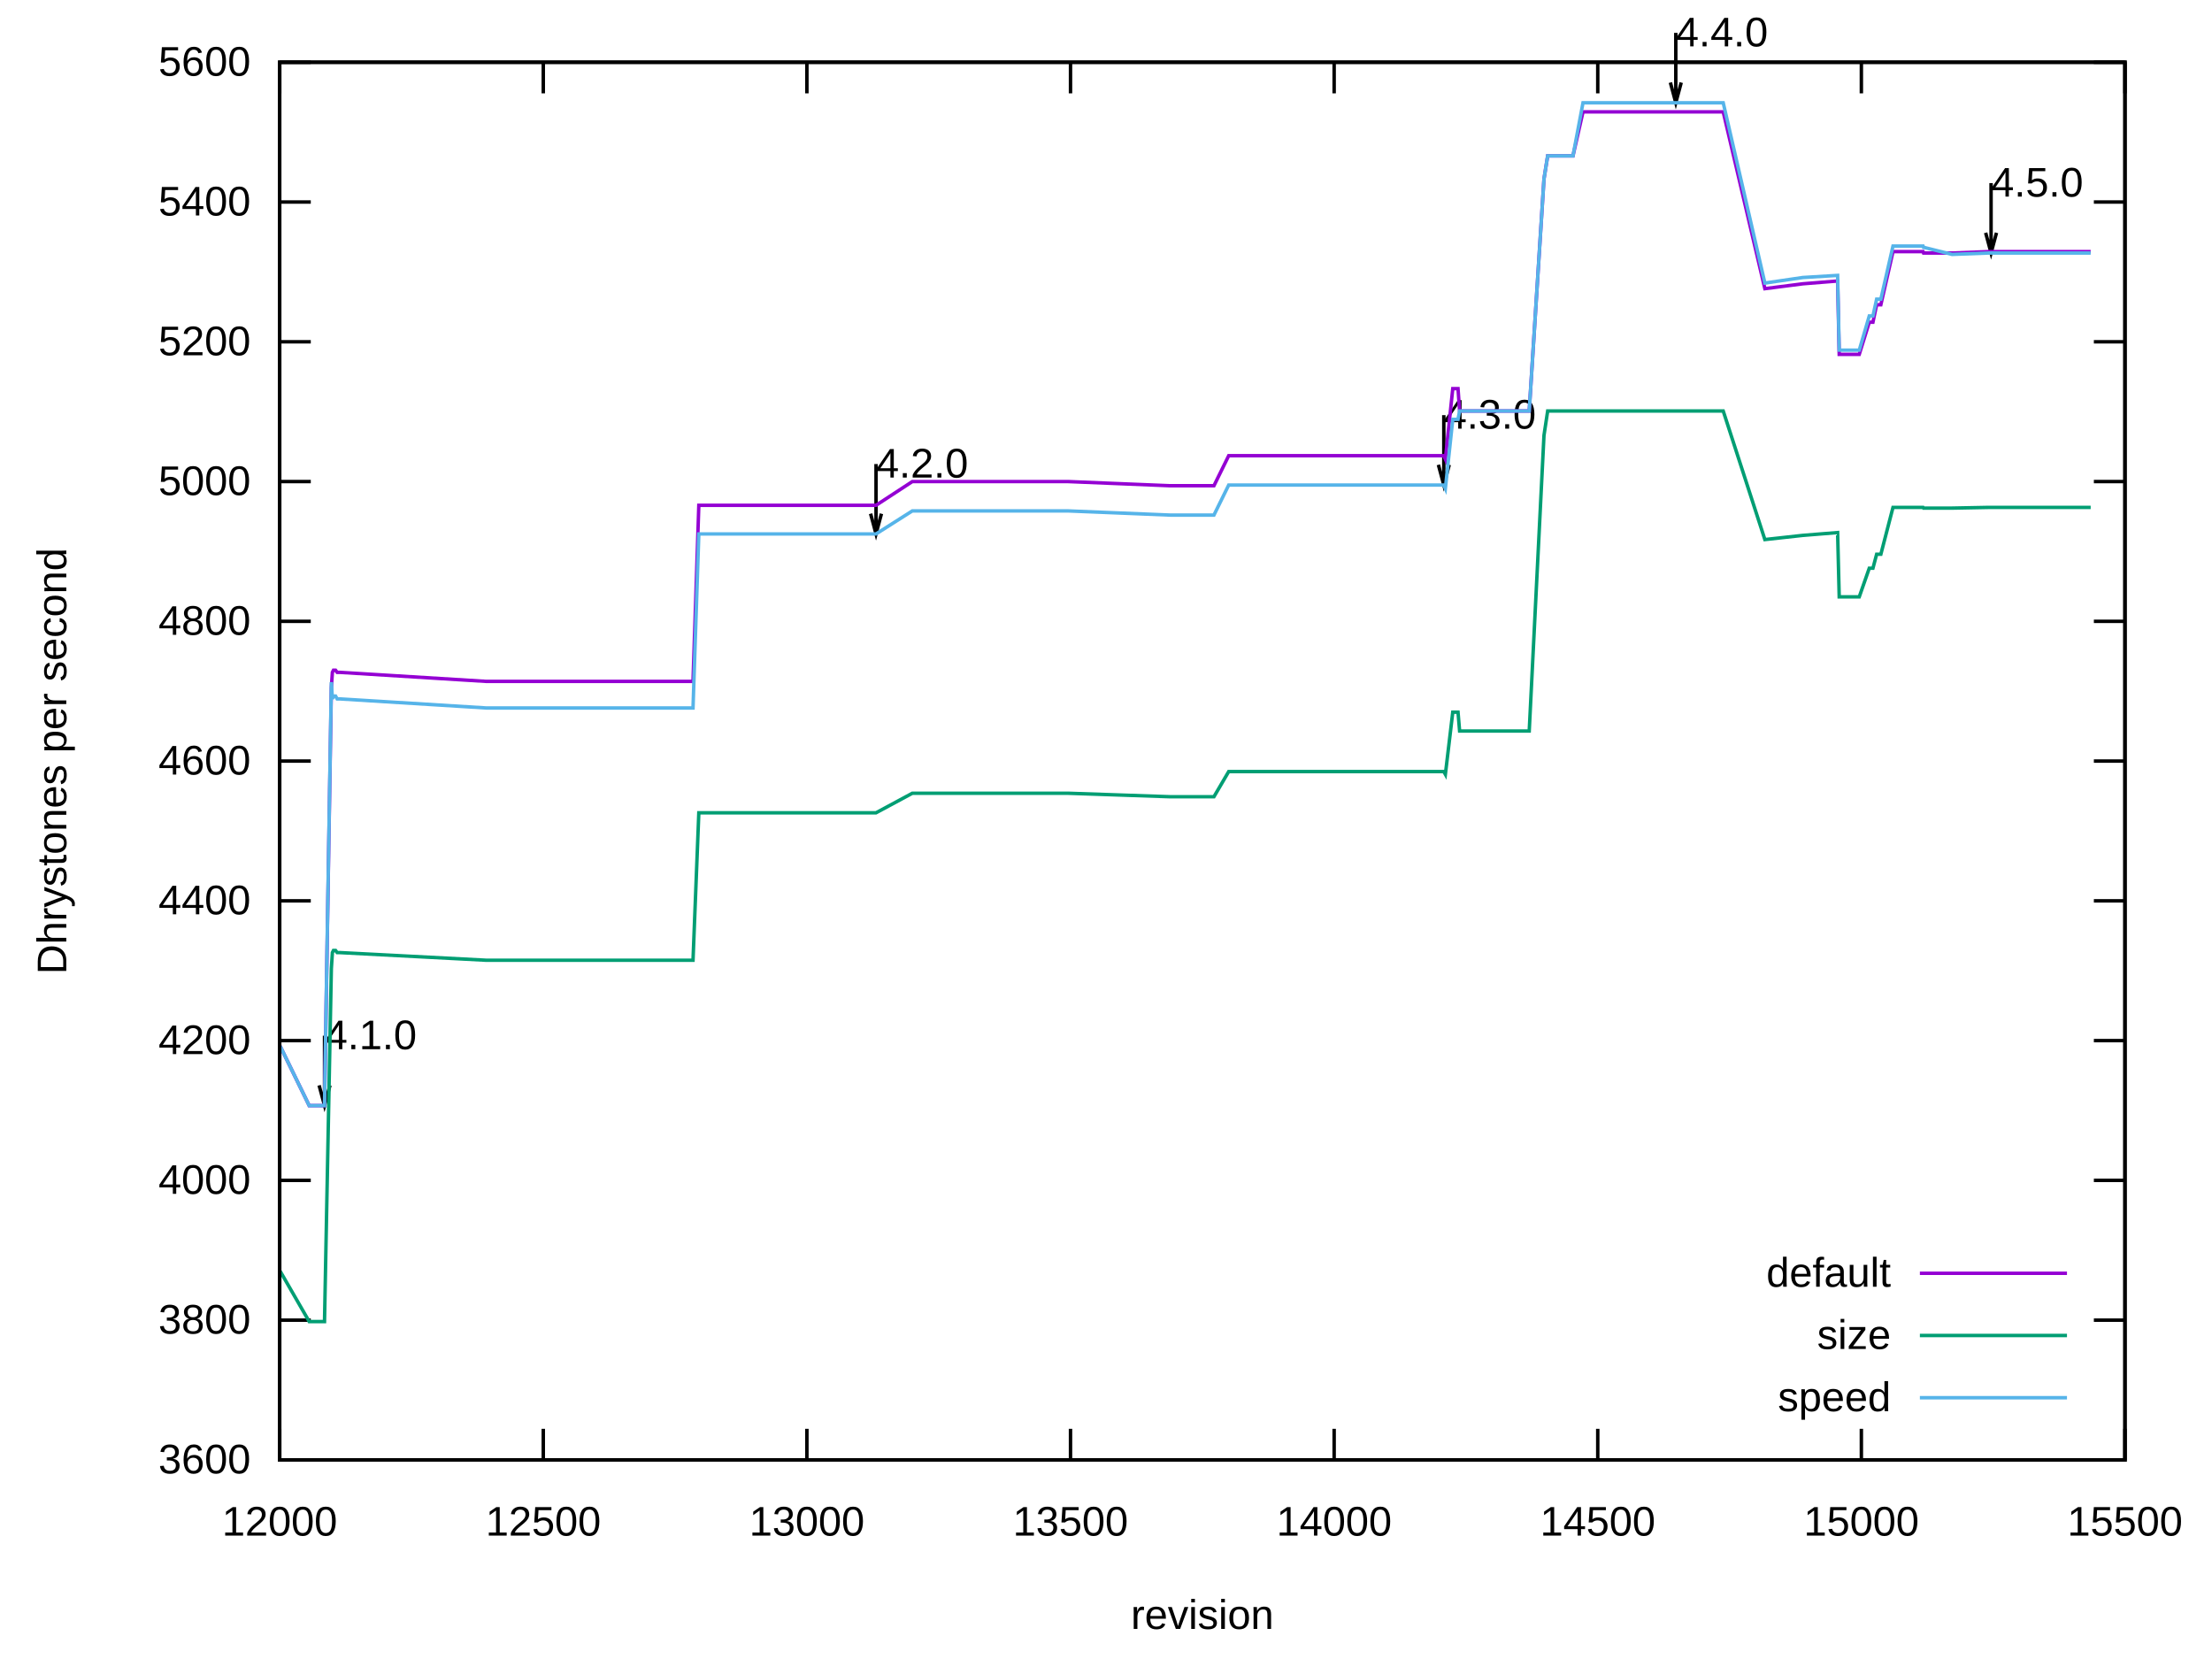
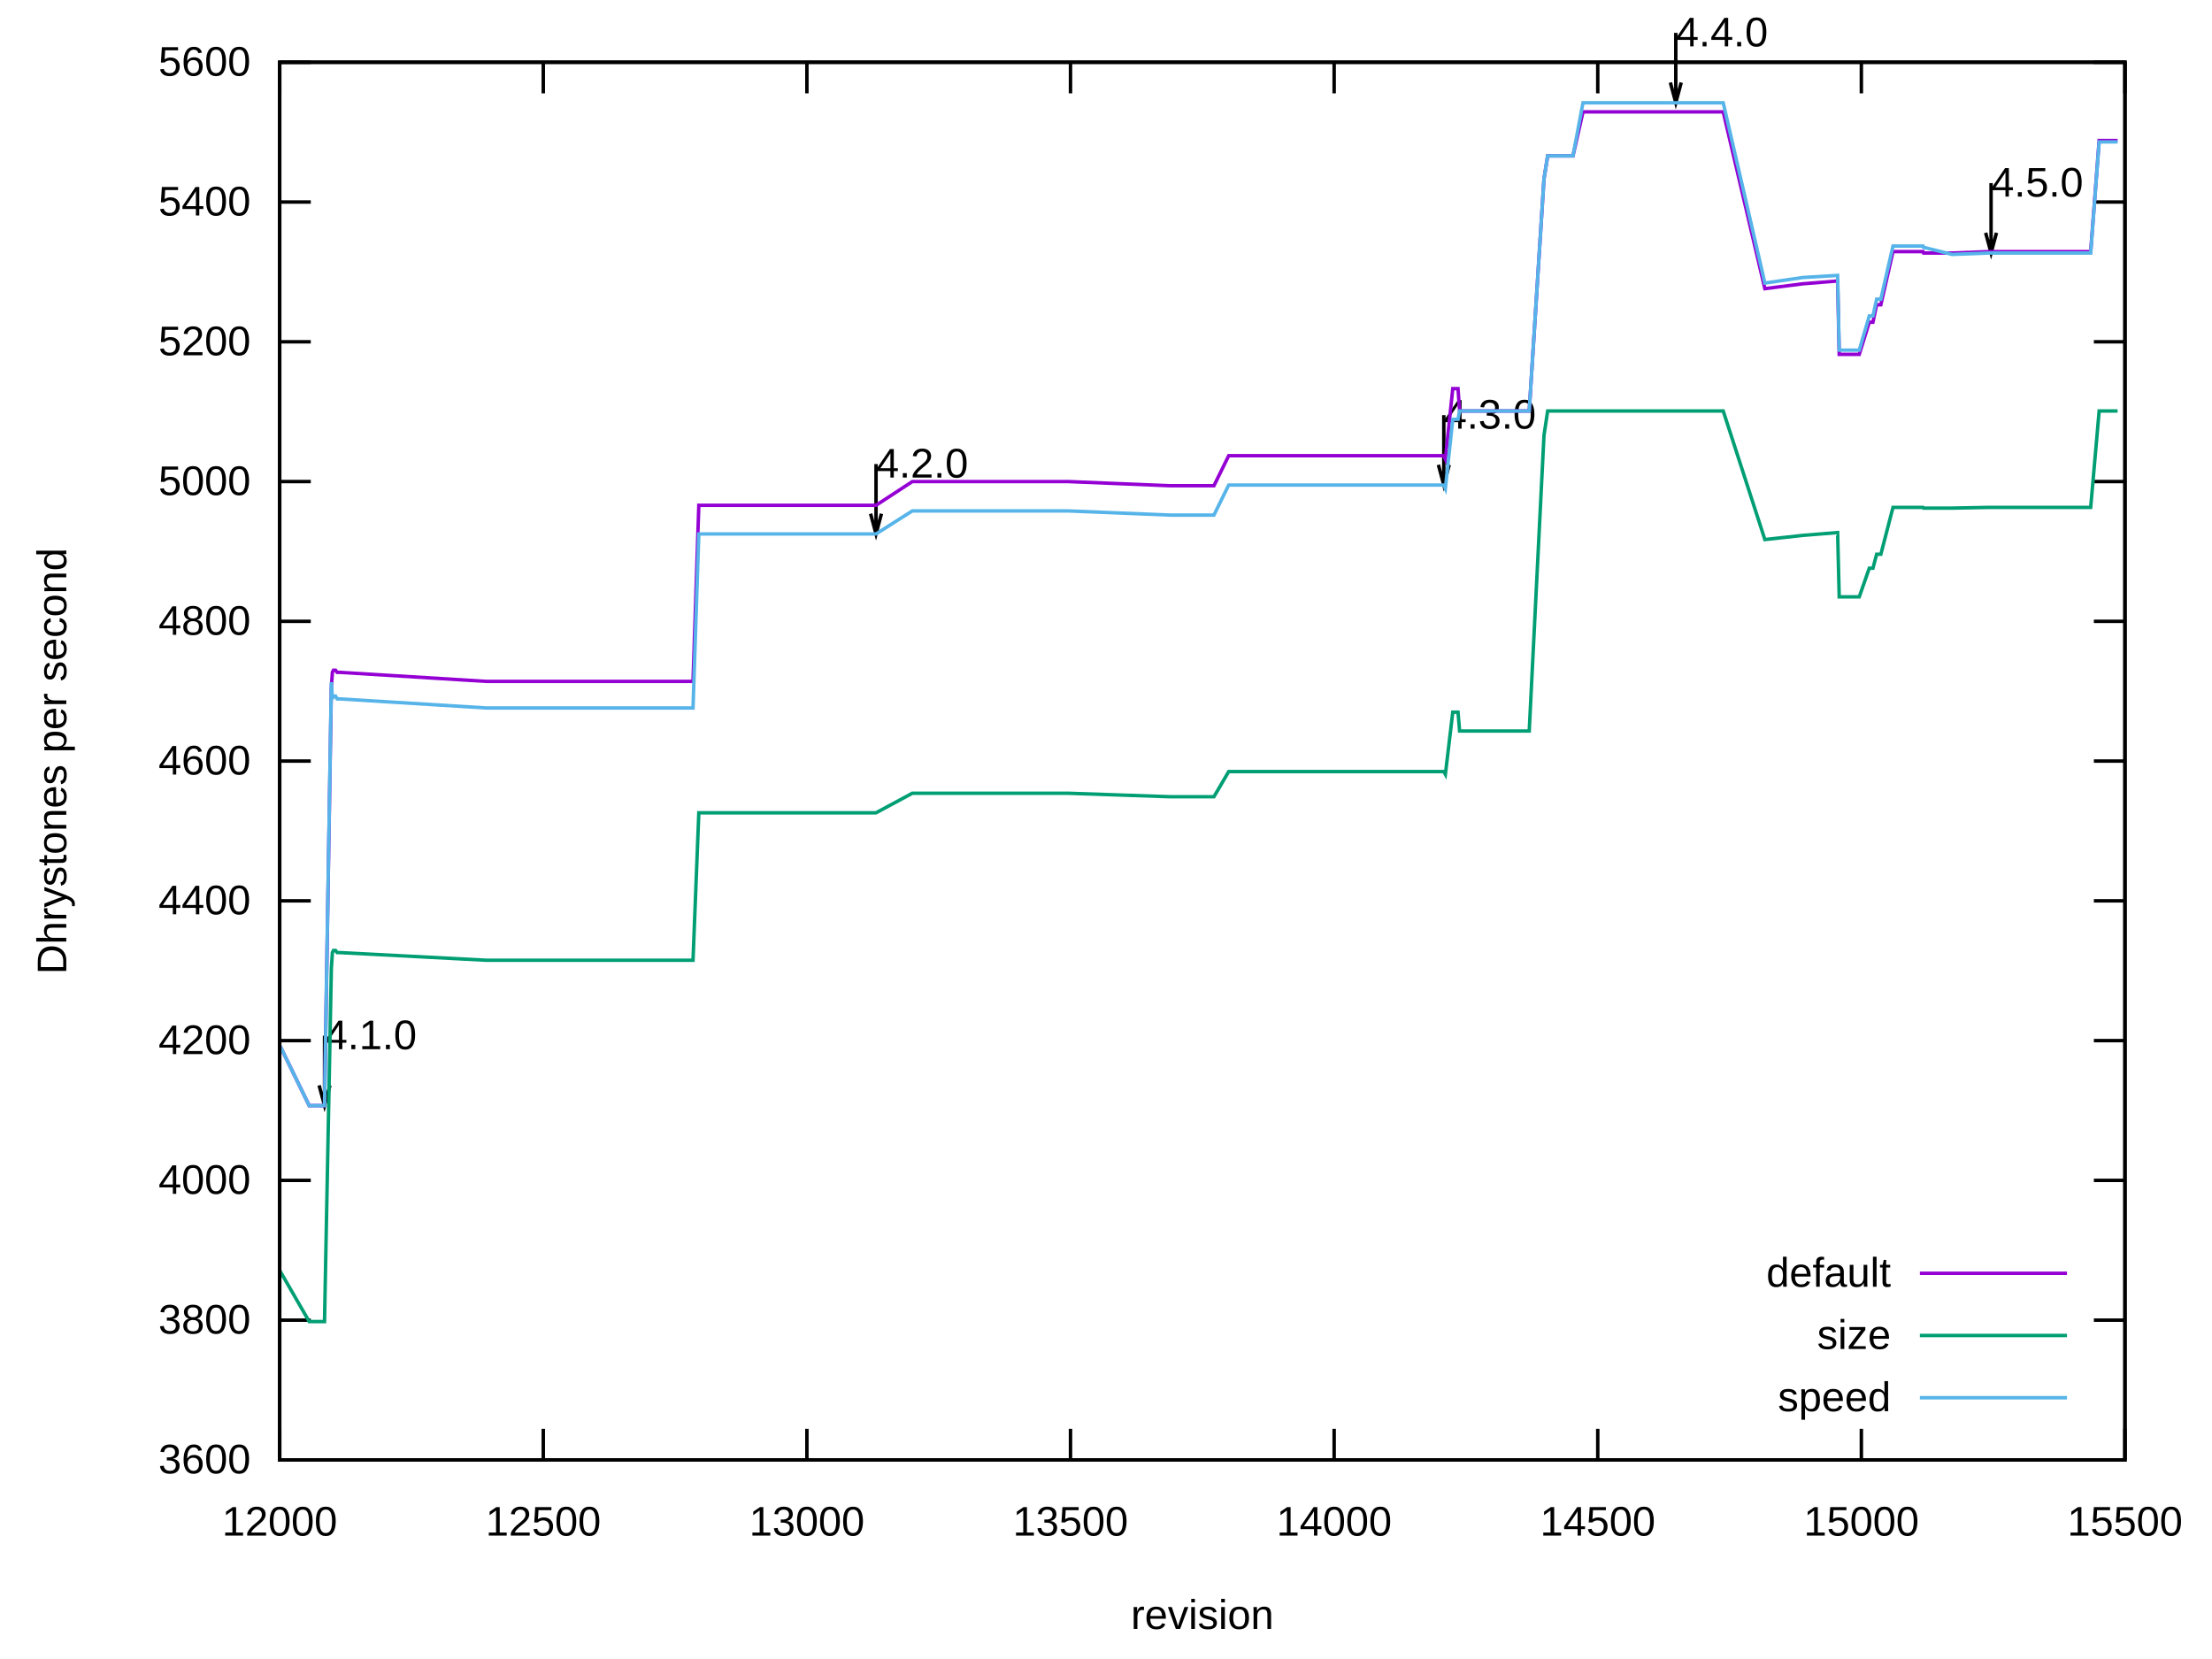
<svg xmlns="http://www.w3.org/2000/svg" xmlns:xlink="http://www.w3.org/1999/xlink" width="640" height="480" viewBox="0 0 640 480">
  <g id="gnuplot_canvas">
    <rect x="0" y="0" width="640" height="480" fill="none" />
    <defs>
      <circle id="gpDot" r="0.5" stroke-width="0.5" stroke="currentColor" />
      <path id="gpPt0" stroke-width="0.222" stroke="currentColor" d="M-1,0 h2 M0,-1 v2" />
      <path id="gpPt1" stroke-width="0.222" stroke="currentColor" d="M-1,-1 L1,1 M1,-1 L-1,1" />
      <path id="gpPt2" stroke-width="0.222" stroke="currentColor" d="M-1,0 L1,0 M0,-1 L0,1 M-1,-1 L1,1 M-1,1 L1,-1" />
      <rect id="gpPt3" stroke-width="0.222" stroke="currentColor" x="-1" y="-1" width="2" height="2" />
      <rect id="gpPt4" stroke-width="0.222" stroke="currentColor" fill="currentColor" x="-1" y="-1" width="2" height="2" />
      <circle id="gpPt5" stroke-width="0.222" stroke="currentColor" cx="0" cy="0" r="1" />
      <use xlink:href="#gpPt5" id="gpPt6" fill="currentColor" stroke="none" />
      <path id="gpPt7" stroke-width="0.222" stroke="currentColor" d="M0,-1.33 L-1.33,0.67 L1.33,0.67 z" />
      <use xlink:href="#gpPt7" id="gpPt8" fill="currentColor" stroke="none" />
      <use xlink:href="#gpPt7" id="gpPt9" stroke="currentColor" transform="rotate(180)" />
      <use xlink:href="#gpPt9" id="gpPt10" fill="currentColor" stroke="none" />
      <use xlink:href="#gpPt3" id="gpPt11" stroke="currentColor" transform="rotate(45)" />
      <use xlink:href="#gpPt11" id="gpPt12" fill="currentColor" stroke="none" />
      <path id="gpPt13" stroke-width="0.222" stroke="currentColor" d="M0,1.330 L1.265,0.411 L0.782,-1.067 L-0.782,-1.076 L-1.265,0.411 z" />
      <use xlink:href="#gpPt13" id="gpPt14" fill="currentColor" stroke="none" />
      <filter id="textbox" filterUnits="objectBoundingBox" x="0" y="0" height="1" width="1">
        <feFlood flood-color="white" flood-opacity="1" result="bgnd" />
        <feComposite in="SourceGraphic" in2="bgnd" operator="atop" />
      </filter>
      <filter id="greybox" filterUnits="objectBoundingBox" x="0" y="0" height="1" width="1">
        <feFlood flood-color="lightgrey" flood-opacity="1" result="grey" />
        <feComposite in="SourceGraphic" in2="grey" operator="atop" />
      </filter>
    </defs>
    <g fill="none" color="white" stroke="currentColor" stroke-width="1.00" stroke-linecap="butt" stroke-linejoin="miter">
</g>
    <g fill="none" color="black" stroke="currentColor" stroke-width="1.00" stroke-linecap="butt" stroke-linejoin="miter">
      <path stroke="black" d="M80.92,422.40 L89.92,422.40 M614.82,422.40 L605.82,422.40  " />
      <g transform="translate(72.53,426.30)" stroke="none" fill="black" font-family="Arial" font-size="12.00" text-anchor="end">
        <text>
          <tspan font-family="Arial"> 3600</tspan>
        </text>
      </g>
    </g>
    <g fill="none" color="black" stroke="currentColor" stroke-width="1.00" stroke-linecap="butt" stroke-linejoin="miter">
      <path stroke="black" d="M80.92,381.96 L89.92,381.96 M614.82,381.96 L605.82,381.96  " />
      <g transform="translate(72.53,385.86)" stroke="none" fill="black" font-family="Arial" font-size="12.00" text-anchor="end">
        <text>
          <tspan font-family="Arial"> 3800</tspan>
        </text>
      </g>
    </g>
    <g fill="none" color="black" stroke="currentColor" stroke-width="1.00" stroke-linecap="butt" stroke-linejoin="miter">
      <path stroke="black" d="M80.92,341.52 L89.92,341.52 M614.82,341.52 L605.82,341.52  " />
      <g transform="translate(72.53,345.42)" stroke="none" fill="black" font-family="Arial" font-size="12.00" text-anchor="end">
        <text>
          <tspan font-family="Arial"> 4000</tspan>
        </text>
      </g>
    </g>
    <g fill="none" color="black" stroke="currentColor" stroke-width="1.00" stroke-linecap="butt" stroke-linejoin="miter">
      <path stroke="black" d="M80.92,301.08 L89.92,301.08 M614.82,301.08 L605.82,301.08  " />
      <g transform="translate(72.53,304.98)" stroke="none" fill="black" font-family="Arial" font-size="12.00" text-anchor="end">
        <text>
          <tspan font-family="Arial"> 4200</tspan>
        </text>
      </g>
    </g>
    <g fill="none" color="black" stroke="currentColor" stroke-width="1.00" stroke-linecap="butt" stroke-linejoin="miter">
      <path stroke="black" d="M80.92,260.64 L89.92,260.64 M614.82,260.64 L605.82,260.64  " />
      <g transform="translate(72.53,264.54)" stroke="none" fill="black" font-family="Arial" font-size="12.00" text-anchor="end">
        <text>
          <tspan font-family="Arial"> 4400</tspan>
        </text>
      </g>
    </g>
    <g fill="none" color="black" stroke="currentColor" stroke-width="1.00" stroke-linecap="butt" stroke-linejoin="miter">
      <path stroke="black" d="M80.92,220.20 L89.92,220.20 M614.82,220.20 L605.82,220.20  " />
      <g transform="translate(72.53,224.10)" stroke="none" fill="black" font-family="Arial" font-size="12.00" text-anchor="end">
        <text>
          <tspan font-family="Arial"> 4600</tspan>
        </text>
      </g>
    </g>
    <g fill="none" color="black" stroke="currentColor" stroke-width="1.00" stroke-linecap="butt" stroke-linejoin="miter">
      <path stroke="black" d="M80.92,179.77 L89.92,179.77 M614.82,179.77 L605.82,179.77  " />
      <g transform="translate(72.53,183.67)" stroke="none" fill="black" font-family="Arial" font-size="12.00" text-anchor="end">
        <text>
          <tspan font-family="Arial"> 4800</tspan>
        </text>
      </g>
    </g>
    <g fill="none" color="black" stroke="currentColor" stroke-width="1.00" stroke-linecap="butt" stroke-linejoin="miter">
      <path stroke="black" d="M80.92,139.33 L89.92,139.33 M614.82,139.33 L605.82,139.33  " />
      <g transform="translate(72.53,143.23)" stroke="none" fill="black" font-family="Arial" font-size="12.00" text-anchor="end">
        <text>
          <tspan font-family="Arial"> 5000</tspan>
        </text>
      </g>
    </g>
    <g fill="none" color="black" stroke="currentColor" stroke-width="1.00" stroke-linecap="butt" stroke-linejoin="miter">
      <path stroke="black" d="M80.92,98.89 L89.92,98.89 M614.82,98.89 L605.82,98.89  " />
      <g transform="translate(72.53,102.79)" stroke="none" fill="black" font-family="Arial" font-size="12.00" text-anchor="end">
        <text>
          <tspan font-family="Arial"> 5200</tspan>
        </text>
      </g>
    </g>
    <g fill="none" color="black" stroke="currentColor" stroke-width="1.00" stroke-linecap="butt" stroke-linejoin="miter">
      <path stroke="black" d="M80.92,58.45 L89.92,58.45 M614.82,58.45 L605.82,58.45  " />
      <g transform="translate(72.53,62.35)" stroke="none" fill="black" font-family="Arial" font-size="12.00" text-anchor="end">
        <text>
          <tspan font-family="Arial"> 5400</tspan>
        </text>
      </g>
    </g>
    <g fill="none" color="black" stroke="currentColor" stroke-width="1.00" stroke-linecap="butt" stroke-linejoin="miter">
      <path stroke="black" d="M80.92,18.01 L89.92,18.01 M614.82,18.01 L605.82,18.01  " />
      <g transform="translate(72.53,21.91)" stroke="none" fill="black" font-family="Arial" font-size="12.00" text-anchor="end">
        <text>
          <tspan font-family="Arial"> 5600</tspan>
        </text>
      </g>
    </g>
    <g fill="none" color="black" stroke="currentColor" stroke-width="1.00" stroke-linecap="butt" stroke-linejoin="miter">
      <path stroke="black" d="M80.92,422.40 L80.92,413.40 M80.92,18.01 L80.92,27.01  " />
      <g transform="translate(80.92,444.30)" stroke="none" fill="black" font-family="Arial" font-size="12.00" text-anchor="middle">
        <text>
          <tspan font-family="Arial"> 12000</tspan>
        </text>
      </g>
    </g>
    <g fill="none" color="black" stroke="currentColor" stroke-width="1.00" stroke-linecap="butt" stroke-linejoin="miter">
      <path stroke="black" d="M157.19,422.40 L157.19,413.40 M157.19,18.01 L157.19,27.01  " />
      <g transform="translate(157.19,444.30)" stroke="none" fill="black" font-family="Arial" font-size="12.00" text-anchor="middle">
        <text>
          <tspan font-family="Arial"> 12500</tspan>
        </text>
      </g>
    </g>
    <g fill="none" color="black" stroke="currentColor" stroke-width="1.00" stroke-linecap="butt" stroke-linejoin="miter">
      <path stroke="black" d="M233.46,422.40 L233.46,413.40 M233.46,18.01 L233.46,27.01  " />
      <g transform="translate(233.46,444.30)" stroke="none" fill="black" font-family="Arial" font-size="12.00" text-anchor="middle">
        <text>
          <tspan font-family="Arial"> 13000</tspan>
        </text>
      </g>
    </g>
    <g fill="none" color="black" stroke="currentColor" stroke-width="1.00" stroke-linecap="butt" stroke-linejoin="miter">
      <path stroke="black" d="M309.73,422.40 L309.73,413.40 M309.73,18.01 L309.73,27.01  " />
      <g transform="translate(309.73,444.30)" stroke="none" fill="black" font-family="Arial" font-size="12.00" text-anchor="middle">
        <text>
          <tspan font-family="Arial"> 13500</tspan>
        </text>
      </g>
    </g>
    <g fill="none" color="black" stroke="currentColor" stroke-width="1.00" stroke-linecap="butt" stroke-linejoin="miter">
      <path stroke="black" d="M386.01,422.40 L386.01,413.40 M386.01,18.01 L386.01,27.01  " />
      <g transform="translate(386.01,444.30)" stroke="none" fill="black" font-family="Arial" font-size="12.00" text-anchor="middle">
        <text>
          <tspan font-family="Arial"> 14000</tspan>
        </text>
      </g>
    </g>
    <g fill="none" color="black" stroke="currentColor" stroke-width="1.00" stroke-linecap="butt" stroke-linejoin="miter">
      <path stroke="black" d="M462.28,422.40 L462.28,413.40 M462.28,18.01 L462.28,27.01  " />
      <g transform="translate(462.28,444.30)" stroke="none" fill="black" font-family="Arial" font-size="12.00" text-anchor="middle">
        <text>
          <tspan font-family="Arial"> 14500</tspan>
        </text>
      </g>
    </g>
    <g fill="none" color="black" stroke="currentColor" stroke-width="1.00" stroke-linecap="butt" stroke-linejoin="miter">
      <path stroke="black" d="M538.55,422.40 L538.55,413.40 M538.55,18.01 L538.55,27.01  " />
      <g transform="translate(538.55,444.30)" stroke="none" fill="black" font-family="Arial" font-size="12.00" text-anchor="middle">
        <text>
          <tspan font-family="Arial"> 15000</tspan>
        </text>
      </g>
    </g>
    <g fill="none" color="black" stroke="currentColor" stroke-width="1.00" stroke-linecap="butt" stroke-linejoin="miter">
      <path stroke="black" d="M614.82,422.40 L614.82,413.40 M614.82,18.01 L614.82,27.01  " />
      <g transform="translate(614.82,444.30)" stroke="none" fill="black" font-family="Arial" font-size="12.00" text-anchor="middle">
        <text>
          <tspan font-family="Arial"> 15500</tspan>
        </text>
      </g>
    </g>
    <g fill="none" color="black" stroke="currentColor" stroke-width="1.00" stroke-linecap="butt" stroke-linejoin="miter">
</g>
    <g fill="none" color="black" stroke="currentColor" stroke-width="1.00" stroke-linecap="butt" stroke-linejoin="miter">
      <path stroke="black" d="M80.92,18.01 L80.92,422.40 L614.82,422.40 L614.82,18.01 L80.92,18.01 Z  " />
      <g transform="translate(93.89,303.57)" stroke="none" fill="black" font-family="Arial" font-size="12.00" text-anchor="start">
        <text>
          <tspan font-family="Arial">4.1.0</tspan>
        </text>
      </g>
      <g transform="translate(253.45,138.17)" stroke="none" fill="black" font-family="Arial" font-size="12.00" text-anchor="start">
        <text>
          <tspan font-family="Arial">4.2.0</tspan>
        </text>
      </g>
      <g transform="translate(417.73,124.02)" stroke="none" fill="black" font-family="Arial" font-size="12.00" text-anchor="start">
        <text>
          <tspan font-family="Arial">4.3.0</tspan>
        </text>
      </g>
      <g transform="translate(484.85,13.42)" stroke="none" fill="black" font-family="Arial" font-size="12.00" text-anchor="start">
        <text>
          <tspan font-family="Arial">4.4.0</tspan>
        </text>
      </g>
      <g transform="translate(576.07,56.89)" stroke="none" fill="black" font-family="Arial" font-size="12.00" text-anchor="start">
        <text>
          <tspan font-family="Arial">4.5.0</tspan>
        </text>
      </g>
    </g>
    <g fill="none" color="black" stroke="currentColor" stroke-width="1.00" stroke-linecap="butt" stroke-linejoin="miter">
      <path stroke="black" d="M92.33,314.03 L93.90,319.88 L95.47,314.03 M93.90,299.66 L93.90,319.88  " />
    </g>
    <g fill="none" color="black" stroke="currentColor" stroke-width="1.00" stroke-linecap="butt" stroke-linejoin="miter">
      <path stroke="black" d="M251.89,148.63 L253.46,154.48 L255.03,148.63 M253.46,134.26 L253.46,154.48  " />
    </g>
    <g fill="none" color="black" stroke="currentColor" stroke-width="1.00" stroke-linecap="butt" stroke-linejoin="miter">
      <path stroke="black" d="M416.17,134.48 L417.74,140.33 L419.31,134.48 M417.74,120.11 L417.74,140.33  " />
    </g>
    <g fill="none" color="black" stroke="currentColor" stroke-width="1.00" stroke-linecap="butt" stroke-linejoin="miter">
      <path stroke="black" d="M483.29,23.88 L484.86,29.73 L486.43,23.88 M484.86,9.51 L484.86,29.73  " />
    </g>
    <g fill="none" color="black" stroke="currentColor" stroke-width="1.00" stroke-linecap="butt" stroke-linejoin="miter">
      <path stroke="black" d="M574.51,67.35 L576.08,73.20 L577.65,67.35 M576.08,52.98 L576.08,73.20  " />
    </g>
    <g fill="none" color="black" stroke="currentColor" stroke-width="1.00" stroke-linecap="butt" stroke-linejoin="miter">
</g>
    <g id="gnuplot_plot_1">
      <g fill="none" color="black" stroke="currentColor" stroke-width="1.00" stroke-linecap="butt" stroke-linejoin="miter">
        <g transform="translate(547.09,372.30)" stroke="none" fill="black" font-family="Arial" font-size="12.00" text-anchor="end">
          <text>
            <tspan font-family="Arial">default</tspan>
          </text>
        </g>
      </g>
      <g fill="none" color="black" stroke="currentColor" stroke-width="1.00" stroke-linecap="butt" stroke-linejoin="miter">
-         <path stroke="rgb(148,   0, 211)" d="M555.48,368.40 L598.04,368.40 M81.07,302.70 L89.46,319.89 L93.89,319.89 L95.87,198.97 L96.17,194.53 L96.48,193.92   L97.09,193.92 L97.55,194.53 L98.31,194.53 L140.72,197.15 L144.23,197.15 L146.51,197.15 L149.56,197.15 L151.70,197.15   L155.36,197.15 L156.43,197.15 L158.41,197.15 L178.85,197.15 L183.58,197.15 L186.02,197.15 L186.48,197.15 L194.72,197.15   L200.51,197.15 L202.19,146.20 L207.07,146.20 L212.41,146.20 L214.40,146.20 L216.84,146.20 L218.21,146.20 L228.73,146.20   L253.45,146.20 L263.97,139.33 L279.23,139.33 L308.97,139.33 L338.56,140.54 L340.09,140.54 L341.62,140.54 L347.56,140.54   L351.23,140.54 L355.50,131.85 L356.11,131.85 L357.48,131.85 L359.31,131.85 L362.36,131.85 L368.46,131.85 L370.75,131.85   L386.01,131.85 L414.07,131.85 L417.73,131.85 L418.19,132.86 L420.33,112.44 L421.85,112.44 L422.31,118.91 L423.53,118.91   L423.84,118.91 L424.60,118.91 L431.77,118.91 L438.79,118.91 L442.45,118.91 L446.72,51.78 L447.79,45.10 L453.58,45.10   L454.34,45.10 L455.11,45.10 L458.01,32.37 L463.80,32.37 L466.55,32.37 L484.85,32.37 L485.16,32.37 L494.31,32.37   L498.58,32.37 L510.63,83.52 L521.62,82.11 L531.68,81.30 L532.14,102.53 L537.94,102.53 L540.84,93.23 L541.90,93.23   L542.97,88.17 L543.43,88.17 L544.19,88.17 L547.70,72.80 L552.74,72.80 L554.41,72.80 L556.40,72.80 L556.55,73.21   L556.70,73.21 L564.79,73.21 L575.16,72.80 L576.07,72.80 L586.90,72.80 L602.31,72.80 L604.90,72.80  " />
+         <path stroke="rgb(148,   0, 211)" d="M555.48,368.40 L598.04,368.40 M81.07,302.70 L89.46,319.89 L93.89,319.89 L95.87,198.97 L96.17,194.53 L96.48,193.92   L97.09,193.92 L97.55,194.53 L98.31,194.53 L140.72,197.15 L144.23,197.15 L146.51,197.15 L149.56,197.15 L151.70,197.15   L155.36,197.15 L156.43,197.15 L158.41,197.15 L178.85,197.15 L183.58,197.15 L186.02,197.15 L186.48,197.15 L194.72,197.15   L200.51,197.15 L202.19,146.20 L207.07,146.20 L212.41,146.20 L214.40,146.20 L216.84,146.20 L218.21,146.20 L228.73,146.20   L253.45,146.20 L263.97,139.33 L279.23,139.33 L308.97,139.33 L338.56,140.54 L340.09,140.54 L341.62,140.54 L347.56,140.54   L351.23,140.54 L355.50,131.85 L356.11,131.85 L357.48,131.85 L359.31,131.85 L362.36,131.85 L368.46,131.85 L370.75,131.85   L386.01,131.85 L414.07,131.85 L417.73,131.85 L418.19,132.86 L420.33,112.44 L421.85,112.44 L422.31,118.91 L423.53,118.91   L423.84,118.91 L424.60,118.91 L431.77,118.91 L438.79,118.91 L442.45,118.91 L446.72,51.78 L447.79,45.10 L453.58,45.10   L454.34,45.10 L455.11,45.10 L458.01,32.37 L463.80,32.37 L466.55,32.37 L484.85,32.37 L485.16,32.37 L494.31,32.37   L498.58,32.37 L510.63,83.52 L521.62,82.11 L531.68,81.30 L532.14,102.53 L537.94,102.53 L540.84,93.23 L541.90,93.23   L542.97,88.17 L543.43,88.17 L544.19,88.17 L547.70,72.80 L552.74,72.80 L554.41,72.80 L556.40,72.80 L556.55,73.21   L556.70,73.21 L564.79,73.21 L575.16,72.80 L576.07,72.80 L586.90,72.80 L602.31,72.80 L604.90,72.80 L607.35,40.66   L612.68,40.66  " />
      </g>
    </g>
    <g id="gnuplot_plot_2">
      <g fill="none" color="black" stroke="currentColor" stroke-width="1.00" stroke-linecap="butt" stroke-linejoin="miter">
        <g transform="translate(547.09,390.30)" stroke="none" fill="black" font-family="Arial" font-size="12.00" text-anchor="end">
          <text>
            <tspan font-family="Arial">size</tspan>
          </text>
        </g>
      </g>
      <g fill="none" color="black" stroke="currentColor" stroke-width="1.00" stroke-linecap="butt" stroke-linejoin="miter">
-         <path stroke="rgb(  0, 158, 115)" d="M555.48,386.40 L598.04,386.40 M81.07,367.81 L89.46,382.37 L93.89,382.37 L95.87,280.26 L96.17,275.61 L96.48,275.00   L97.09,275.00 L97.55,275.61 L98.31,275.61 L140.72,277.83 L144.23,277.83 L146.51,277.83 L149.56,277.83 L151.70,277.83   L155.36,277.83 L156.43,277.83 L158.41,277.83 L178.85,277.83 L183.58,277.83 L186.02,277.83 L186.48,277.83 L194.72,277.83   L200.51,277.83 L202.19,235.17 L207.07,235.17 L212.41,235.17 L214.40,235.17 L216.84,235.17 L218.21,235.17 L228.73,235.17   L253.45,235.17 L263.97,229.51 L279.23,229.51 L308.97,229.51 L338.56,230.52 L340.09,230.52 L341.62,230.52 L347.56,230.52   L351.23,230.52 L355.50,223.24 L356.11,223.24 L357.48,223.24 L359.31,223.24 L362.36,223.24 L368.46,223.24 L370.75,223.24   L386.01,223.24 L414.07,223.24 L417.73,223.24 L418.19,224.05 L420.33,206.05 L421.85,206.05 L422.31,211.51 L423.53,211.51   L423.84,211.51 L424.60,211.51 L431.77,211.51 L438.79,211.51 L442.45,211.51 L446.72,125.98 L447.79,118.91 L453.58,118.91   L454.34,118.91 L455.11,118.91 L458.01,118.91 L463.80,118.91 L466.55,118.91 L484.85,118.91 L485.16,118.91 L494.31,118.91   L498.58,118.91 L510.63,156.11 L521.62,154.90 L531.68,154.09 L532.14,172.69 L537.94,172.69 L540.84,164.40 L541.90,164.40   L542.97,160.36 L543.43,160.36 L544.19,160.36 L547.70,146.81 L552.74,146.81 L554.41,146.81 L556.40,146.81 L556.55,147.01   L556.70,147.01 L564.79,147.01 L575.16,146.81 L576.07,146.81 L586.90,146.81 L602.31,146.81 L604.90,146.81  " />
+         <path stroke="rgb(  0, 158, 115)" d="M555.48,386.40 L598.04,386.40 M81.07,367.81 L89.46,382.37 L93.89,382.37 L95.87,280.26 L96.17,275.61 L96.48,275.00   L97.09,275.00 L97.55,275.61 L98.31,275.61 L140.72,277.83 L144.23,277.83 L146.51,277.83 L149.56,277.83 L151.70,277.83   L155.36,277.83 L156.43,277.83 L158.41,277.83 L178.85,277.83 L183.58,277.83 L186.02,277.83 L186.48,277.83 L194.72,277.83   L200.51,277.83 L202.19,235.17 L207.07,235.17 L212.41,235.17 L214.40,235.17 L216.84,235.17 L218.21,235.17 L228.73,235.17   L253.45,235.17 L263.97,229.51 L279.23,229.51 L308.97,229.51 L338.56,230.52 L340.09,230.52 L341.62,230.52 L347.56,230.52   L351.23,230.52 L355.50,223.24 L356.11,223.24 L357.48,223.24 L359.31,223.24 L362.36,223.24 L368.46,223.24 L370.75,223.24   L386.01,223.24 L414.07,223.24 L417.73,223.24 L418.19,224.05 L420.33,206.05 L421.85,206.05 L422.31,211.51 L423.53,211.51   L423.84,211.51 L424.60,211.51 L431.77,211.51 L438.79,211.51 L442.45,211.51 L446.72,125.98 L447.79,118.91 L453.58,118.91   L454.34,118.91 L455.11,118.91 L458.01,118.91 L463.80,118.91 L466.55,118.91 L484.85,118.91 L485.16,118.91 L494.31,118.91   L498.58,118.91 L510.63,156.11 L521.62,154.90 L531.68,154.09 L532.14,172.69 L537.94,172.69 L540.84,164.40 L541.90,164.40   L542.97,160.36 L543.43,160.36 L544.19,160.36 L547.70,146.81 L552.74,146.81 L554.41,146.81 L556.40,146.81 L556.55,147.01   L556.70,147.01 L564.79,147.01 L575.16,146.81 L576.07,146.81 L586.90,146.81 L602.31,146.81 L604.90,146.81 L607.35,118.91   L612.68,118.91  " />
      </g>
    </g>
    <g id="gnuplot_plot_3">
      <g fill="none" color="black" stroke="currentColor" stroke-width="1.00" stroke-linecap="butt" stroke-linejoin="miter">
        <g transform="translate(547.09,408.30)" stroke="none" fill="black" font-family="Arial" font-size="12.00" text-anchor="end">
          <text>
            <tspan font-family="Arial">speed</tspan>
          </text>
        </g>
      </g>
      <g fill="none" color="black" stroke="currentColor" stroke-width="1.00" stroke-linecap="butt" stroke-linejoin="miter">
-         <path stroke="rgb( 86, 180, 233)" d="M555.48,404.40 L598.04,404.40 M81.07,302.70 L89.46,319.89 L93.89,319.89 L95.87,197.36 L96.17,202.21 L96.48,201.40   L97.09,201.40 L97.55,202.21 L98.31,202.21 L140.72,204.84 L144.23,204.84 L146.51,204.84 L149.56,204.84 L151.70,204.84   L155.36,204.84 L156.43,204.84 L158.41,204.84 L178.85,204.84 L183.58,204.84 L186.02,204.84 L186.48,204.84 L194.72,204.84   L200.51,204.84 L202.19,154.49 L207.07,154.49 L212.41,154.49 L214.40,154.49 L216.84,154.49 L218.21,154.49 L228.73,154.49   L253.45,154.49 L263.97,147.82 L279.23,147.82 L308.97,147.82 L338.56,149.03 L340.09,149.03 L341.62,149.03 L347.56,149.03   L351.23,149.03 L355.50,140.34 L356.11,140.34 L357.48,140.34 L359.31,140.34 L362.36,140.34 L368.46,140.34 L370.75,140.34   L386.01,140.34 L414.07,140.34 L417.73,140.34 L418.19,141.35 L420.33,121.33 L421.85,121.33 L422.31,118.91 L423.53,118.91   L423.84,118.91 L424.60,118.91 L431.77,118.91 L438.79,118.91 L442.45,118.91 L446.72,51.78 L447.79,45.10 L453.58,45.10   L454.34,45.10 L455.11,45.10 L458.01,29.74 L463.80,29.74 L466.55,29.74 L484.85,29.74 L485.16,29.74 L494.31,29.74   L498.58,29.74 L510.63,81.90 L521.62,80.29 L531.68,79.68 L532.14,101.31 L537.94,101.31 L540.84,91.41 L541.90,91.41   L542.97,86.55 L543.43,86.55 L544.19,86.55 L547.70,71.19 L552.74,71.19 L554.41,71.19 L556.40,71.19 L556.55,71.59   L556.70,71.59 L564.79,73.61 L575.16,73.21 L576.07,73.21 L586.90,73.21 L602.31,73.21 L604.90,73.21  " />
+         <path stroke="rgb( 86, 180, 233)" d="M555.48,404.40 L598.04,404.40 M81.07,302.70 L89.46,319.89 L93.89,319.89 L95.87,197.36 L96.17,202.21 L96.48,201.40   L97.09,201.40 L97.55,202.21 L98.31,202.21 L140.72,204.84 L144.23,204.84 L146.51,204.84 L149.56,204.84 L151.70,204.84   L155.36,204.84 L156.43,204.84 L158.41,204.84 L178.85,204.84 L183.58,204.84 L186.02,204.84 L186.48,204.84 L194.72,204.84   L200.51,204.84 L202.19,154.49 L207.07,154.49 L212.41,154.49 L214.40,154.49 L216.84,154.49 L218.21,154.49 L228.73,154.49   L253.45,154.49 L263.97,147.82 L279.23,147.82 L308.97,147.82 L338.56,149.03 L340.09,149.03 L341.62,149.03 L347.56,149.03   L351.23,149.03 L355.50,140.34 L356.11,140.34 L357.48,140.34 L359.31,140.34 L362.36,140.34 L368.46,140.34 L370.75,140.34   L386.01,140.34 L414.07,140.34 L417.73,140.34 L418.19,141.35 L420.33,121.33 L421.85,121.33 L422.31,118.91 L423.53,118.91   L423.84,118.91 L424.60,118.91 L431.77,118.91 L438.79,118.91 L442.45,118.91 L446.72,51.78 L447.79,45.10 L453.58,45.10   L454.34,45.10 L455.11,45.10 L458.01,29.74 L463.80,29.74 L466.55,29.74 L484.85,29.74 L485.16,29.74 L494.31,29.74   L498.58,29.74 L510.63,81.90 L521.62,80.29 L531.68,79.68 L532.14,101.31 L537.94,101.31 L540.84,91.41 L541.90,91.41   L542.97,86.55 L543.43,86.55 L544.19,86.55 L547.70,71.19 L552.74,71.19 L554.41,71.19 L556.40,71.19 L556.55,71.59   L556.70,71.59 L564.79,73.61 L575.16,73.21 L576.07,73.21 L586.90,73.21 L602.31,73.21 L604.90,73.21 L607.35,41.06   L612.68,41.06  " />
      </g>
    </g>
    <g fill="none" color="white" stroke="rgb( 86, 180, 233)" stroke-width="2.00" stroke-linecap="butt" stroke-linejoin="miter">
</g>
    <g fill="none" color="black" stroke="currentColor" stroke-width="2.00" stroke-linecap="butt" stroke-linejoin="miter">
</g>
    <g fill="none" color="black" stroke="black" stroke-width="1.00" stroke-linecap="butt" stroke-linejoin="miter">
</g>
    <g fill="none" color="black" stroke="currentColor" stroke-width="1.00" stroke-linecap="butt" stroke-linejoin="miter">
      <path stroke="black" d="M80.92,18.01 L80.92,422.40 L614.82,422.40 L614.82,18.01 L80.92,18.01 Z  " />
      <g transform="translate(19.18,220.21) rotate(270.00)" stroke="none" fill="black" font-family="Arial" font-size="12.00" text-anchor="middle">
        <text>
          <tspan font-family="Arial">Dhrystones per second</tspan>
        </text>
      </g>
    </g>
    <g fill="none" color="black" stroke="currentColor" stroke-width="1.00" stroke-linecap="butt" stroke-linejoin="miter">
      <g transform="translate(347.87,471.30)" stroke="none" fill="black" font-family="Arial" font-size="12.00" text-anchor="middle">
        <text>
          <tspan font-family="Arial">revision</tspan>
        </text>
      </g>
    </g>
    <g fill="none" color="black" stroke="currentColor" stroke-width="1.00" stroke-linecap="butt" stroke-linejoin="miter">
</g>
    <g fill="none" color="black" stroke="currentColor" stroke-width="1.00" stroke-linecap="butt" stroke-linejoin="miter">
</g>
  </g>
</svg>
